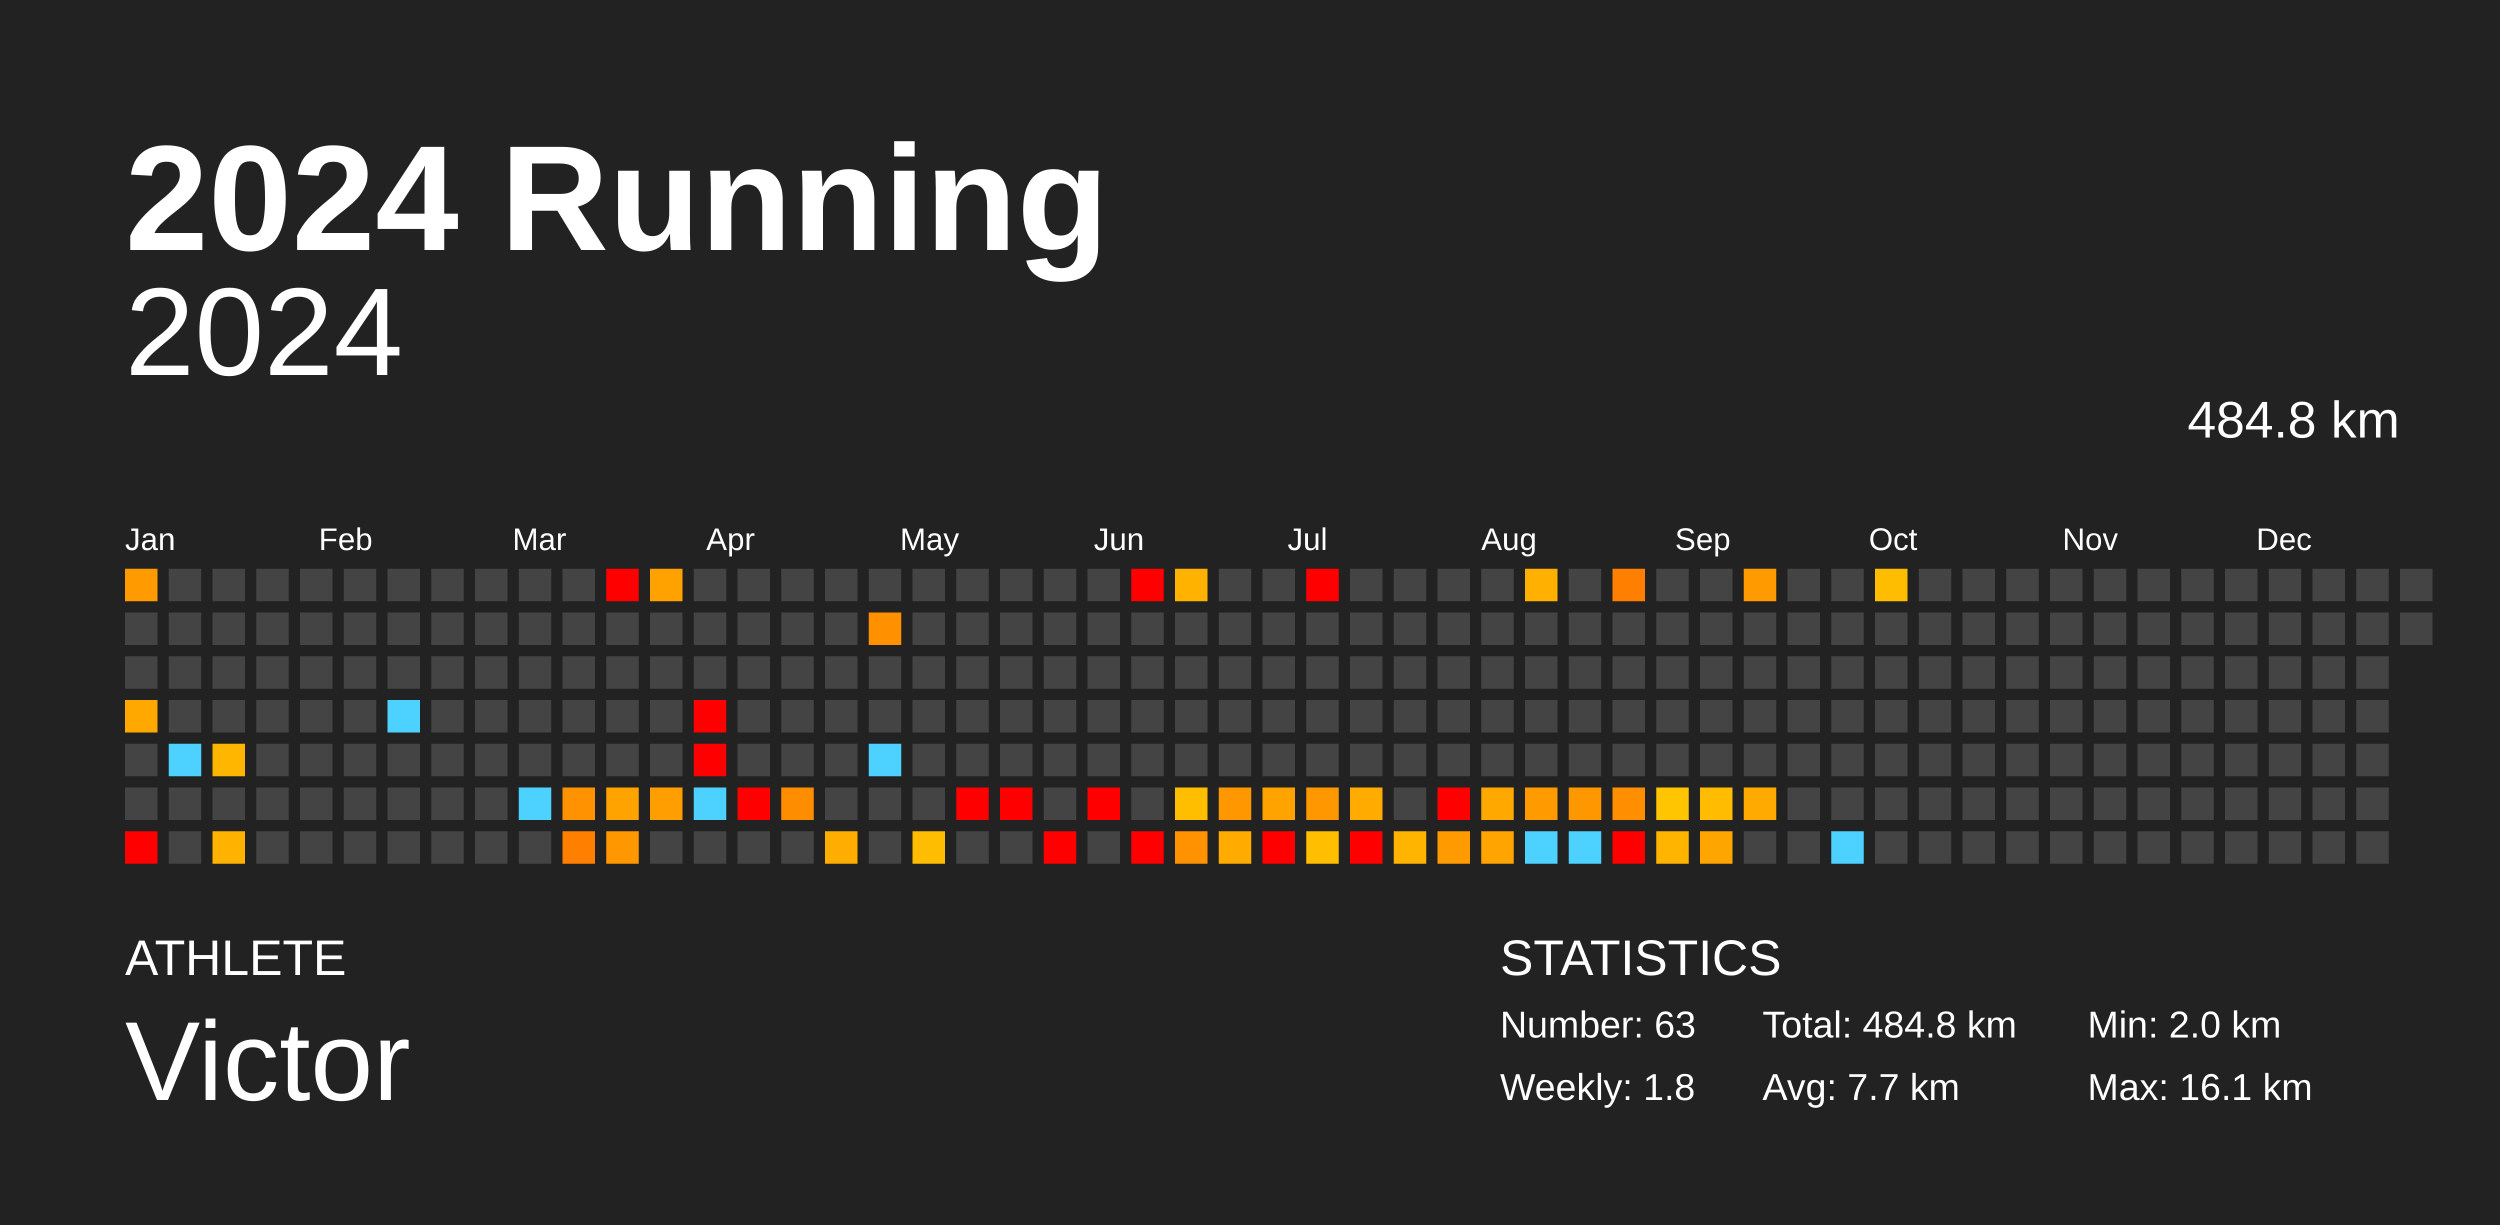
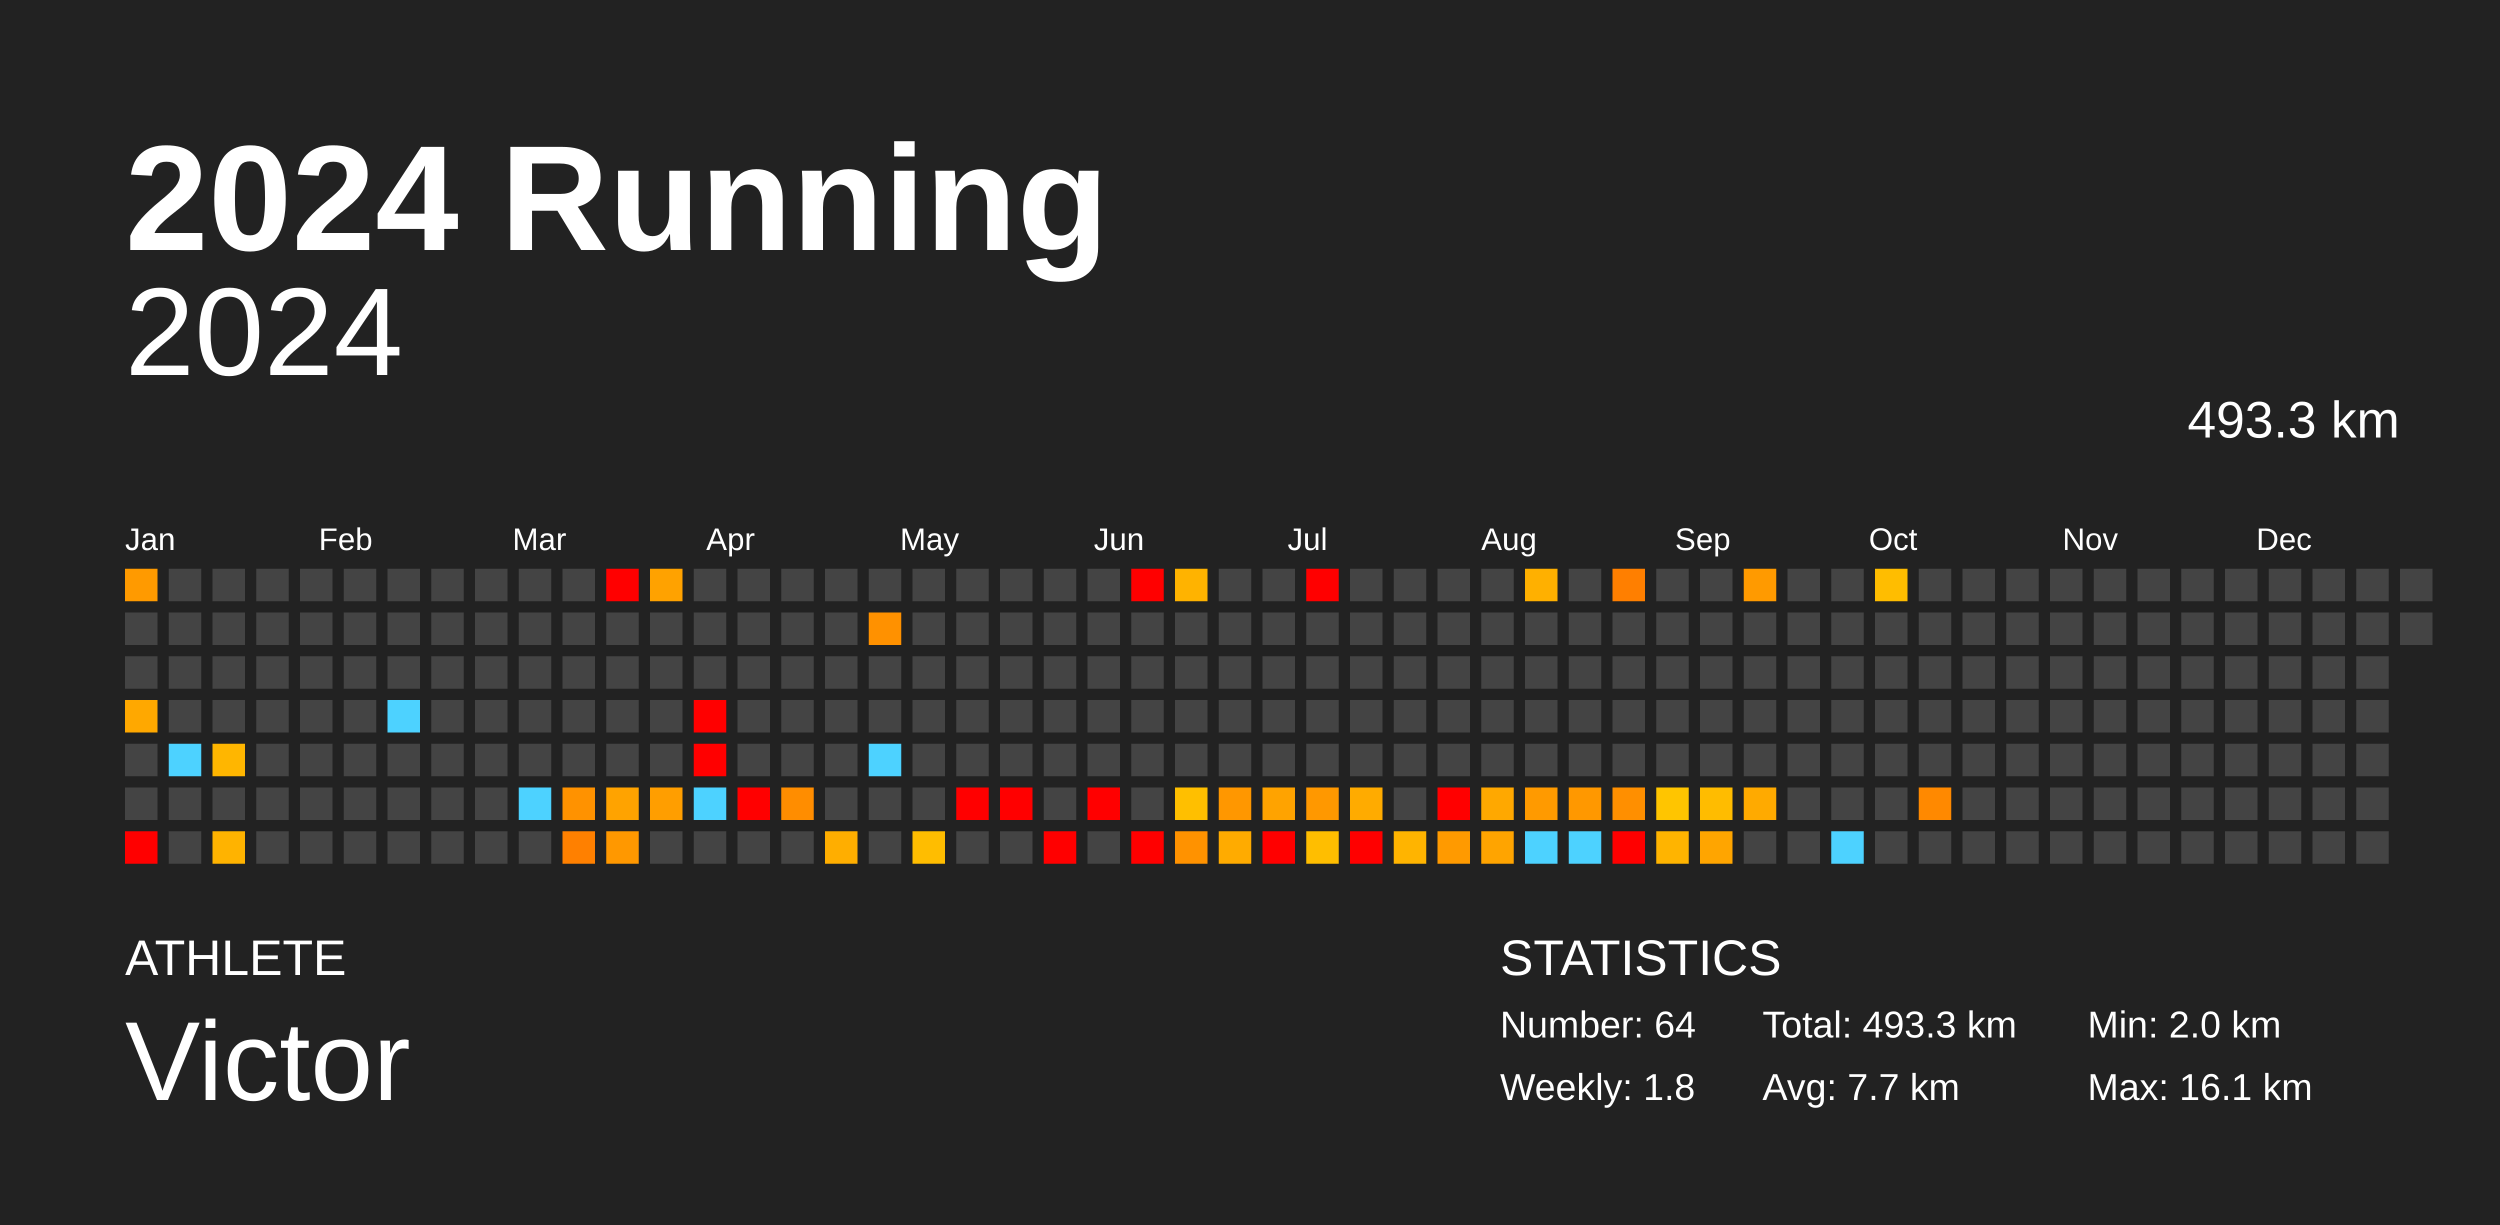
<svg xmlns="http://www.w3.org/2000/svg" baseProfile="full" height="98mm" version="1.1" viewBox="0,0,200,98" width="200mm">
  <defs />
  <rect fill="#222222" height="98" width="200" x="0" y="0" />
  <text fill="#FFFFFF" style="font-size:12px; font-family:Arial; font-weight:bold;" x="10" y="20">2024 Running</text>
  <text fill="#FFFFFF" style="font-size:4px; font-family:Arial" x="10" y="78">ATHLETE</text>
  <text fill="#FFFFFF" style="font-size:9px; font-family:Arial" x="10" y="88">Victor</text>
  <text fill="#FFFFFF" style="font-size:4px; font-family:Arial" x="120" y="78">STATISTICS</text>
-   <text fill="#FFFFFF" style="font-size:3px; font-family:Arial" x="120" y="83">Number: 63</text>
+   <text fill="#FFFFFF" style="font-size:3px; font-family:Arial" x="120" y="83">Number: 64</text>
  <text fill="#FFFFFF" style="font-size:3px; font-family:Arial" x="120" y="88">Weekly: 1.8</text>
-   <text fill="#FFFFFF" style="font-size:3px; font-family:Arial" x="141" y="83">Total: 484.8 km</text>
+   <text fill="#FFFFFF" style="font-size:3px; font-family:Arial" x="141" y="83">Total: 493.3 km</text>
  <text fill="#FFFFFF" style="font-size:3px; font-family:Arial" x="141" y="88">Avg: 7.7 km</text>
  <text fill="#FFFFFF" style="font-size:3px; font-family:Arial" x="167" y="83">Min: 2.0 km</text>
  <text fill="#FFFFFF" style="font-size:3px; font-family:Arial" x="167" y="88">Max: 16.1 km</text>
  <text alignment-baseline="hanging" fill="#FFFFFF" style="font-size:10.0px; font-family:Arial;" x="10" y="30">2024</text>
-   <text alignment-baseline="hanging" fill="#FFFFFF" style="font-size:4.125px; font-family:Arial;" x="175" y="35">484.8 km</text>
+   <text alignment-baseline="hanging" fill="#FFFFFF" style="font-size:4.125px; font-family:Arial;" x="175" y="35">493.3 km</text>
  <text fill="#FFFFFF" style="font-size:2.5px; font-family:Arial" x="10.0" y="44">Jan</text>
  <text fill="#FFFFFF" style="font-size:2.5px; font-family:Arial" x="25.5" y="44">Feb</text>
  <text fill="#FFFFFF" style="font-size:2.5px; font-family:Arial" x="41.0" y="44">Mar</text>
  <text fill="#FFFFFF" style="font-size:2.5px; font-family:Arial" x="56.5" y="44">Apr</text>
  <text fill="#FFFFFF" style="font-size:2.5px; font-family:Arial" x="72.0" y="44">May</text>
  <text fill="#FFFFFF" style="font-size:2.5px; font-family:Arial" x="87.5" y="44">Jun</text>
  <text fill="#FFFFFF" style="font-size:2.5px; font-family:Arial" x="103.0" y="44">Jul</text>
  <text fill="#FFFFFF" style="font-size:2.5px; font-family:Arial" x="118.5" y="44">Aug</text>
  <text fill="#FFFFFF" style="font-size:2.5px; font-family:Arial" x="134.0" y="44">Sep</text>
  <text fill="#FFFFFF" style="font-size:2.5px; font-family:Arial" x="149.5" y="44">Oct</text>
  <text fill="#FFFFFF" style="font-size:2.5px; font-family:Arial" x="165.0" y="44">Nov</text>
  <text fill="#FFFFFF" style="font-size:2.5px; font-family:Arial" x="180.5" y="44">Dec</text>
  <rect fill="#ff9a00" height="2.6" width="2.6" x="10.0" y="45.5" />
  <rect fill="#444444" height="2.6" width="2.6" x="10.0" y="49.0" />
  <rect fill="#444444" height="2.6" width="2.6" x="10.0" y="52.5" />
  <rect fill="#ffa800" height="2.6" width="2.6" x="10.0" y="56.0" />
  <rect fill="#444444" height="2.6" width="2.6" x="10.0" y="59.5" />
  <rect fill="#444444" height="2.6" width="2.6" x="10.0" y="63.0" />
  <rect fill="red" height="2.6" width="2.6" x="10.0" y="66.5" />
  <rect fill="#444444" height="2.6" width="2.6" x="13.5" y="45.5" />
  <rect fill="#444444" height="2.6" width="2.6" x="13.5" y="49.0" />
  <rect fill="#444444" height="2.6" width="2.6" x="13.5" y="52.5" />
  <rect fill="#444444" height="2.6" width="2.6" x="13.5" y="56.0" />
  <rect fill="#4dd2ff" height="2.6" width="2.6" x="13.5" y="59.5" />
  <rect fill="#444444" height="2.6" width="2.6" x="13.5" y="63.0" />
  <rect fill="#444444" height="2.6" width="2.6" x="13.5" y="66.5" />
  <rect fill="#444444" height="2.6" width="2.6" x="17.0" y="45.5" />
  <rect fill="#444444" height="2.6" width="2.6" x="17.0" y="49.0" />
  <rect fill="#444444" height="2.6" width="2.6" x="17.0" y="52.5" />
  <rect fill="#444444" height="2.6" width="2.6" x="17.0" y="56.0" />
  <rect fill="#ffb600" height="2.6" width="2.6" x="17.0" y="59.5" />
  <rect fill="#444444" height="2.6" width="2.6" x="17.0" y="63.0" />
  <rect fill="#ffb300" height="2.6" width="2.6" x="17.0" y="66.5" />
  <rect fill="#444444" height="2.6" width="2.6" x="20.5" y="45.5" />
  <rect fill="#444444" height="2.6" width="2.6" x="20.5" y="49.0" />
  <rect fill="#444444" height="2.6" width="2.6" x="20.5" y="52.5" />
  <rect fill="#444444" height="2.6" width="2.6" x="20.5" y="56.0" />
  <rect fill="#444444" height="2.6" width="2.6" x="20.5" y="59.5" />
  <rect fill="#444444" height="2.6" width="2.6" x="20.5" y="63.0" />
  <rect fill="#444444" height="2.6" width="2.6" x="20.5" y="66.5" />
  <rect fill="#444444" height="2.6" width="2.6" x="24.0" y="45.5" />
  <rect fill="#444444" height="2.6" width="2.6" x="24.0" y="49.0" />
  <rect fill="#444444" height="2.6" width="2.6" x="24.0" y="52.5" />
  <rect fill="#444444" height="2.6" width="2.6" x="24.0" y="56.0" />
  <rect fill="#444444" height="2.6" width="2.6" x="24.0" y="59.5" />
  <rect fill="#444444" height="2.6" width="2.6" x="24.0" y="63.0" />
  <rect fill="#444444" height="2.6" width="2.6" x="24.0" y="66.5" />
  <rect fill="#444444" height="2.6" width="2.6" x="27.5" y="45.5" />
  <rect fill="#444444" height="2.6" width="2.6" x="27.5" y="49.0" />
  <rect fill="#444444" height="2.6" width="2.6" x="27.5" y="52.5" />
  <rect fill="#444444" height="2.6" width="2.6" x="27.5" y="56.0" />
  <rect fill="#444444" height="2.6" width="2.6" x="27.5" y="59.5" />
  <rect fill="#444444" height="2.6" width="2.6" x="27.5" y="63.0" />
  <rect fill="#444444" height="2.6" width="2.6" x="27.5" y="66.5" />
  <rect fill="#444444" height="2.6" width="2.6" x="31.0" y="45.5" />
  <rect fill="#444444" height="2.6" width="2.6" x="31.0" y="49.0" />
  <rect fill="#444444" height="2.6" width="2.6" x="31.0" y="52.5" />
  <rect fill="#4dd2ff" height="2.6" width="2.6" x="31.0" y="56.0" />
  <rect fill="#444444" height="2.6" width="2.6" x="31.0" y="59.5" />
  <rect fill="#444444" height="2.6" width="2.6" x="31.0" y="63.0" />
  <rect fill="#444444" height="2.6" width="2.6" x="31.0" y="66.5" />
  <rect fill="#444444" height="2.6" width="2.6" x="34.5" y="45.5" />
  <rect fill="#444444" height="2.6" width="2.6" x="34.5" y="49.0" />
  <rect fill="#444444" height="2.6" width="2.6" x="34.5" y="52.5" />
  <rect fill="#444444" height="2.6" width="2.6" x="34.5" y="56.0" />
  <rect fill="#444444" height="2.6" width="2.6" x="34.5" y="59.5" />
  <rect fill="#444444" height="2.6" width="2.6" x="34.5" y="63.0" />
  <rect fill="#444444" height="2.6" width="2.6" x="34.5" y="66.5" />
  <rect fill="#444444" height="2.6" width="2.6" x="38.0" y="45.5" />
  <rect fill="#444444" height="2.6" width="2.6" x="38.0" y="49.0" />
  <rect fill="#444444" height="2.6" width="2.6" x="38.0" y="52.5" />
  <rect fill="#444444" height="2.6" width="2.6" x="38.0" y="56.0" />
  <rect fill="#444444" height="2.6" width="2.6" x="38.0" y="59.5" />
  <rect fill="#444444" height="2.6" width="2.6" x="38.0" y="63.0" />
  <rect fill="#444444" height="2.6" width="2.6" x="38.0" y="66.5" />
  <rect fill="#444444" height="2.6" width="2.6" x="41.5" y="45.5" />
  <rect fill="#444444" height="2.6" width="2.6" x="41.5" y="49.0" />
  <rect fill="#444444" height="2.6" width="2.6" x="41.5" y="52.5" />
  <rect fill="#444444" height="2.6" width="2.6" x="41.5" y="56.0" />
  <rect fill="#444444" height="2.6" width="2.6" x="41.5" y="59.5" />
  <rect fill="#4dd2ff" height="2.6" width="2.6" x="41.5" y="63.0" />
  <rect fill="#444444" height="2.6" width="2.6" x="41.5" y="66.5" />
  <rect fill="#444444" height="2.6" width="2.6" x="45.0" y="45.5" />
  <rect fill="#444444" height="2.6" width="2.6" x="45.0" y="49.0" />
  <rect fill="#444444" height="2.6" width="2.6" x="45.0" y="52.5" />
  <rect fill="#444444" height="2.6" width="2.6" x="45.0" y="56.0" />
  <rect fill="#444444" height="2.6" width="2.6" x="45.0" y="59.5" />
  <rect fill="#ff9200" height="2.6" width="2.6" x="45.0" y="63.0" />
  <rect fill="#ff8000" height="2.6" width="2.6" x="45.0" y="66.5" />
  <rect fill="red" height="2.6" width="2.6" x="48.5" y="45.5" />
  <rect fill="#444444" height="2.6" width="2.6" x="48.5" y="49.0" />
  <rect fill="#444444" height="2.6" width="2.6" x="48.5" y="52.5" />
  <rect fill="#444444" height="2.6" width="2.6" x="48.5" y="56.0" />
  <rect fill="#444444" height="2.6" width="2.6" x="48.5" y="59.5" />
  <rect fill="#ffa300" height="2.6" width="2.6" x="48.5" y="63.0" />
  <rect fill="#ff9800" height="2.6" width="2.6" x="48.5" y="66.5" />
  <rect fill="#ffa200" height="2.6" width="2.6" x="52.0" y="45.5" />
  <rect fill="#444444" height="2.6" width="2.6" x="52.0" y="49.0" />
  <rect fill="#444444" height="2.6" width="2.6" x="52.0" y="52.5" />
  <rect fill="#444444" height="2.6" width="2.6" x="52.0" y="56.0" />
  <rect fill="#444444" height="2.6" width="2.6" x="52.0" y="59.5" />
  <rect fill="#ff9e00" height="2.6" width="2.6" x="52.0" y="63.0" />
  <rect fill="#444444" height="2.6" width="2.6" x="52.0" y="66.5" />
  <rect fill="#444444" height="2.6" width="2.6" x="55.5" y="45.5" />
  <rect fill="#444444" height="2.6" width="2.6" x="55.5" y="49.0" />
  <rect fill="#444444" height="2.6" width="2.6" x="55.5" y="52.5" />
  <rect fill="red" height="2.6" width="2.6" x="55.5" y="56.0" />
  <rect fill="red" height="2.6" width="2.6" x="55.5" y="59.5" />
  <rect fill="#4dd2ff" height="2.6" width="2.6" x="55.5" y="63.0" />
  <rect fill="#444444" height="2.6" width="2.6" x="55.5" y="66.5" />
  <rect fill="#444444" height="2.6" width="2.6" x="59.0" y="45.5" />
  <rect fill="#444444" height="2.6" width="2.6" x="59.0" y="49.0" />
  <rect fill="#444444" height="2.6" width="2.6" x="59.0" y="52.5" />
  <rect fill="#444444" height="2.6" width="2.6" x="59.0" y="56.0" />
  <rect fill="#444444" height="2.6" width="2.6" x="59.0" y="59.5" />
  <rect fill="red" height="2.6" width="2.6" x="59.0" y="63.0" />
  <rect fill="#444444" height="2.6" width="2.6" x="59.0" y="66.5" />
  <rect fill="#444444" height="2.6" width="2.6" x="62.5" y="45.5" />
  <rect fill="#444444" height="2.6" width="2.6" x="62.5" y="49.0" />
  <rect fill="#444444" height="2.6" width="2.6" x="62.5" y="52.5" />
  <rect fill="#444444" height="2.6" width="2.6" x="62.5" y="56.0" />
  <rect fill="#444444" height="2.6" width="2.6" x="62.5" y="59.5" />
  <rect fill="#ff8d00" height="2.6" width="2.6" x="62.5" y="63.0" />
  <rect fill="#444444" height="2.6" width="2.6" x="62.5" y="66.5" />
  <rect fill="#444444" height="2.6" width="2.6" x="66.0" y="45.5" />
  <rect fill="#444444" height="2.6" width="2.6" x="66.0" y="49.0" />
  <rect fill="#444444" height="2.6" width="2.6" x="66.0" y="52.5" />
  <rect fill="#444444" height="2.6" width="2.6" x="66.0" y="56.0" />
  <rect fill="#444444" height="2.6" width="2.6" x="66.0" y="59.5" />
  <rect fill="#444444" height="2.6" width="2.6" x="66.0" y="63.0" />
  <rect fill="#ffae00" height="2.6" width="2.6" x="66.0" y="66.5" />
  <rect fill="#444444" height="2.6" width="2.6" x="69.5" y="45.5" />
  <rect fill="#ff9100" height="2.6" width="2.6" x="69.5" y="49.0" />
  <rect fill="#444444" height="2.6" width="2.6" x="69.5" y="52.5" />
  <rect fill="#444444" height="2.6" width="2.6" x="69.5" y="56.0" />
  <rect fill="#4dd2ff" height="2.6" width="2.6" x="69.5" y="59.5" />
  <rect fill="#444444" height="2.6" width="2.6" x="69.5" y="63.0" />
  <rect fill="#444444" height="2.6" width="2.6" x="69.5" y="66.5" />
  <rect fill="#444444" height="2.6" width="2.6" x="73.0" y="45.5" />
  <rect fill="#444444" height="2.6" width="2.6" x="73.0" y="49.0" />
  <rect fill="#444444" height="2.6" width="2.6" x="73.0" y="52.5" />
  <rect fill="#444444" height="2.6" width="2.6" x="73.0" y="56.0" />
  <rect fill="#444444" height="2.6" width="2.6" x="73.0" y="59.5" />
  <rect fill="#444444" height="2.6" width="2.6" x="73.0" y="63.0" />
  <rect fill="#ffbd00" height="2.6" width="2.6" x="73.0" y="66.5" />
  <rect fill="#444444" height="2.6" width="2.6" x="76.5" y="45.5" />
  <rect fill="#444444" height="2.6" width="2.6" x="76.5" y="49.0" />
  <rect fill="#444444" height="2.6" width="2.6" x="76.5" y="52.5" />
  <rect fill="#444444" height="2.6" width="2.6" x="76.5" y="56.0" />
  <rect fill="#444444" height="2.6" width="2.6" x="76.5" y="59.5" />
  <rect fill="red" height="2.6" width="2.6" x="76.5" y="63.0" />
  <rect fill="#444444" height="2.6" width="2.6" x="76.5" y="66.5" />
  <rect fill="#444444" height="2.6" width="2.6" x="80.0" y="45.5" />
  <rect fill="#444444" height="2.6" width="2.6" x="80.0" y="49.0" />
  <rect fill="#444444" height="2.6" width="2.6" x="80.0" y="52.5" />
  <rect fill="#444444" height="2.6" width="2.6" x="80.0" y="56.0" />
  <rect fill="#444444" height="2.6" width="2.6" x="80.0" y="59.5" />
  <rect fill="red" height="2.6" width="2.6" x="80.0" y="63.0" />
  <rect fill="#444444" height="2.6" width="2.6" x="80.0" y="66.5" />
  <rect fill="#444444" height="2.6" width="2.6" x="83.5" y="45.5" />
  <rect fill="#444444" height="2.6" width="2.6" x="83.5" y="49.0" />
  <rect fill="#444444" height="2.6" width="2.6" x="83.5" y="52.5" />
  <rect fill="#444444" height="2.6" width="2.6" x="83.5" y="56.0" />
  <rect fill="#444444" height="2.6" width="2.6" x="83.5" y="59.5" />
  <rect fill="#444444" height="2.6" width="2.6" x="83.5" y="63.0" />
  <rect fill="red" height="2.6" width="2.6" x="83.5" y="66.5" />
  <rect fill="#444444" height="2.6" width="2.6" x="87.0" y="45.5" />
  <rect fill="#444444" height="2.6" width="2.6" x="87.0" y="49.0" />
  <rect fill="#444444" height="2.6" width="2.6" x="87.0" y="52.5" />
  <rect fill="#444444" height="2.6" width="2.6" x="87.0" y="56.0" />
  <rect fill="#444444" height="2.6" width="2.6" x="87.0" y="59.5" />
  <rect fill="red" height="2.6" width="2.6" x="87.0" y="63.0" />
  <rect fill="#444444" height="2.6" width="2.6" x="87.0" y="66.5" />
  <rect fill="red" height="2.6" width="2.6" x="90.5" y="45.5" />
  <rect fill="#444444" height="2.6" width="2.6" x="90.5" y="49.0" />
  <rect fill="#444444" height="2.6" width="2.6" x="90.5" y="52.5" />
  <rect fill="#444444" height="2.6" width="2.6" x="90.5" y="56.0" />
  <rect fill="#444444" height="2.6" width="2.6" x="90.5" y="59.5" />
  <rect fill="#444444" height="2.6" width="2.6" x="90.5" y="63.0" />
  <rect fill="red" height="2.6" width="2.6" x="90.5" y="66.5" />
  <rect fill="#ffb300" height="2.6" width="2.6" x="94.0" y="45.5" />
  <rect fill="#444444" height="2.6" width="2.6" x="94.0" y="49.0" />
  <rect fill="#444444" height="2.6" width="2.6" x="94.0" y="52.5" />
  <rect fill="#444444" height="2.6" width="2.6" x="94.0" y="56.0" />
  <rect fill="#444444" height="2.6" width="2.6" x="94.0" y="59.5" />
  <rect fill="#ffbf00" height="2.6" width="2.6" x="94.0" y="63.0" />
  <rect fill="#ff9200" height="2.6" width="2.6" x="94.0" y="66.5" />
  <rect fill="#444444" height="2.6" width="2.6" x="97.5" y="45.5" />
  <rect fill="#444444" height="2.6" width="2.6" x="97.5" y="49.0" />
  <rect fill="#444444" height="2.6" width="2.6" x="97.5" y="52.5" />
  <rect fill="#444444" height="2.6" width="2.6" x="97.5" y="56.0" />
  <rect fill="#444444" height="2.6" width="2.6" x="97.5" y="59.5" />
  <rect fill="#ff9700" height="2.6" width="2.6" x="97.5" y="63.0" />
  <rect fill="#ffab00" height="2.6" width="2.6" x="97.5" y="66.5" />
  <rect fill="#444444" height="2.6" width="2.6" x="101.0" y="45.5" />
  <rect fill="#444444" height="2.6" width="2.6" x="101.0" y="49.0" />
  <rect fill="#444444" height="2.6" width="2.6" x="101.0" y="52.5" />
  <rect fill="#444444" height="2.6" width="2.6" x="101.0" y="56.0" />
  <rect fill="#444444" height="2.6" width="2.6" x="101.0" y="59.5" />
  <rect fill="#ffa300" height="2.6" width="2.6" x="101.0" y="63.0" />
  <rect fill="red" height="2.6" width="2.6" x="101.0" y="66.5" />
  <rect fill="red" height="2.6" width="2.6" x="104.5" y="45.5" />
  <rect fill="#444444" height="2.6" width="2.6" x="104.5" y="49.0" />
  <rect fill="#444444" height="2.6" width="2.6" x="104.5" y="52.5" />
  <rect fill="#444444" height="2.6" width="2.6" x="104.5" y="56.0" />
  <rect fill="#444444" height="2.6" width="2.6" x="104.5" y="59.5" />
  <rect fill="#ff9800" height="2.6" width="2.6" x="104.5" y="63.0" />
  <rect fill="#ffbe00" height="2.6" width="2.6" x="104.5" y="66.5" />
  <rect fill="#444444" height="2.6" width="2.6" x="108.0" y="45.5" />
  <rect fill="#444444" height="2.6" width="2.6" x="108.0" y="49.0" />
  <rect fill="#444444" height="2.6" width="2.6" x="108.0" y="52.5" />
  <rect fill="#444444" height="2.6" width="2.6" x="108.0" y="56.0" />
  <rect fill="#444444" height="2.6" width="2.6" x="108.0" y="59.5" />
  <rect fill="#ffab00" height="2.6" width="2.6" x="108.0" y="63.0" />
  <rect fill="red" height="2.6" width="2.6" x="108.0" y="66.5" />
  <rect fill="#444444" height="2.6" width="2.6" x="111.5" y="45.5" />
  <rect fill="#444444" height="2.6" width="2.6" x="111.5" y="49.0" />
  <rect fill="#444444" height="2.6" width="2.6" x="111.5" y="52.5" />
  <rect fill="#444444" height="2.6" width="2.6" x="111.5" y="56.0" />
  <rect fill="#444444" height="2.6" width="2.6" x="111.5" y="59.5" />
  <rect fill="#444444" height="2.6" width="2.6" x="111.5" y="63.0" />
  <rect fill="#ffb400" height="2.6" width="2.6" x="111.5" y="66.5" />
  <rect fill="#444444" height="2.6" width="2.6" x="115.0" y="45.5" />
  <rect fill="#444444" height="2.6" width="2.6" x="115.0" y="49.0" />
  <rect fill="#444444" height="2.6" width="2.6" x="115.0" y="52.5" />
  <rect fill="#444444" height="2.6" width="2.6" x="115.0" y="56.0" />
  <rect fill="#444444" height="2.6" width="2.6" x="115.0" y="59.5" />
  <rect fill="red" height="2.6" width="2.6" x="115.0" y="63.0" />
  <rect fill="#ff9a00" height="2.6" width="2.6" x="115.0" y="66.5" />
  <rect fill="#444444" height="2.6" width="2.6" x="118.5" y="45.5" />
  <rect fill="#444444" height="2.6" width="2.6" x="118.5" y="49.0" />
  <rect fill="#444444" height="2.6" width="2.6" x="118.5" y="52.5" />
  <rect fill="#444444" height="2.6" width="2.6" x="118.5" y="56.0" />
  <rect fill="#444444" height="2.6" width="2.6" x="118.5" y="59.5" />
  <rect fill="#ffa800" height="2.6" width="2.6" x="118.5" y="63.0" />
  <rect fill="#ffa400" height="2.6" width="2.6" x="118.5" y="66.5" />
  <rect fill="#ffb000" height="2.6" width="2.6" x="122.0" y="45.5" />
  <rect fill="#444444" height="2.6" width="2.6" x="122.0" y="49.0" />
  <rect fill="#444444" height="2.6" width="2.6" x="122.0" y="52.5" />
  <rect fill="#444444" height="2.6" width="2.6" x="122.0" y="56.0" />
  <rect fill="#444444" height="2.6" width="2.6" x="122.0" y="59.5" />
  <rect fill="#ff9a00" height="2.6" width="2.6" x="122.0" y="63.0" />
  <rect fill="#4dd2ff" height="2.6" width="2.6" x="122.0" y="66.5" />
  <rect fill="#444444" height="2.6" width="2.6" x="125.5" y="45.5" />
  <rect fill="#444444" height="2.6" width="2.6" x="125.5" y="49.0" />
  <rect fill="#444444" height="2.6" width="2.6" x="125.5" y="52.5" />
  <rect fill="#444444" height="2.6" width="2.6" x="125.5" y="56.0" />
  <rect fill="#444444" height="2.6" width="2.6" x="125.5" y="59.5" />
  <rect fill="#ff9800" height="2.6" width="2.6" x="125.5" y="63.0" />
  <rect fill="#4dd2ff" height="2.6" width="2.6" x="125.5" y="66.5" />
  <rect fill="#ff7f00" height="2.6" width="2.6" x="129.0" y="45.5" />
  <rect fill="#444444" height="2.6" width="2.6" x="129.0" y="49.0" />
  <rect fill="#444444" height="2.6" width="2.6" x="129.0" y="52.5" />
  <rect fill="#444444" height="2.6" width="2.6" x="129.0" y="56.0" />
  <rect fill="#444444" height="2.6" width="2.6" x="129.0" y="59.5" />
  <rect fill="#ff8f00" height="2.6" width="2.6" x="129.0" y="63.0" />
  <rect fill="red" height="2.6" width="2.6" x="129.0" y="66.5" />
  <rect fill="#444444" height="2.6" width="2.6" x="132.5" y="45.5" />
  <rect fill="#444444" height="2.6" width="2.6" x="132.5" y="49.0" />
  <rect fill="#444444" height="2.6" width="2.6" x="132.5" y="52.5" />
  <rect fill="#444444" height="2.6" width="2.6" x="132.5" y="56.0" />
  <rect fill="#444444" height="2.6" width="2.6" x="132.5" y="59.5" />
  <rect fill="#ffc500" height="2.6" width="2.6" x="132.5" y="63.0" />
  <rect fill="#ffb400" height="2.6" width="2.6" x="132.5" y="66.5" />
  <rect fill="#444444" height="2.6" width="2.6" x="136.0" y="45.5" />
  <rect fill="#444444" height="2.6" width="2.6" x="136.0" y="49.0" />
  <rect fill="#444444" height="2.6" width="2.6" x="136.0" y="52.5" />
  <rect fill="#444444" height="2.6" width="2.6" x="136.0" y="56.0" />
  <rect fill="#444444" height="2.6" width="2.6" x="136.0" y="59.5" />
  <rect fill="#ffbc00" height="2.6" width="2.6" x="136.0" y="63.0" />
  <rect fill="#ffa500" height="2.6" width="2.6" x="136.0" y="66.5" />
  <rect fill="#ff9a00" height="2.6" width="2.6" x="139.5" y="45.5" />
  <rect fill="#444444" height="2.6" width="2.6" x="139.5" y="49.0" />
  <rect fill="#444444" height="2.6" width="2.6" x="139.5" y="52.5" />
  <rect fill="#444444" height="2.6" width="2.6" x="139.5" y="56.0" />
  <rect fill="#444444" height="2.6" width="2.6" x="139.5" y="59.5" />
  <rect fill="#ffaa00" height="2.6" width="2.6" x="139.5" y="63.0" />
  <rect fill="#444444" height="2.6" width="2.6" x="139.5" y="66.5" />
  <rect fill="#444444" height="2.6" width="2.6" x="143.0" y="45.5" />
  <rect fill="#444444" height="2.6" width="2.6" x="143.0" y="49.0" />
  <rect fill="#444444" height="2.6" width="2.6" x="143.0" y="52.5" />
  <rect fill="#444444" height="2.6" width="2.6" x="143.0" y="56.0" />
  <rect fill="#444444" height="2.6" width="2.6" x="143.0" y="59.5" />
  <rect fill="#444444" height="2.6" width="2.6" x="143.0" y="63.0" />
  <rect fill="#444444" height="2.6" width="2.6" x="143.0" y="66.5" />
  <rect fill="#444444" height="2.6" width="2.6" x="146.5" y="45.5" />
  <rect fill="#444444" height="2.6" width="2.6" x="146.5" y="49.0" />
  <rect fill="#444444" height="2.6" width="2.6" x="146.5" y="52.5" />
  <rect fill="#444444" height="2.6" width="2.6" x="146.5" y="56.0" />
  <rect fill="#444444" height="2.6" width="2.6" x="146.5" y="59.5" />
  <rect fill="#444444" height="2.6" width="2.6" x="146.5" y="63.0" />
  <rect fill="#4dd2ff" height="2.6" width="2.6" x="146.5" y="66.5" />
  <rect fill="#ffbd00" height="2.6" width="2.6" x="150.0" y="45.5" />
  <rect fill="#444444" height="2.6" width="2.6" x="150.0" y="49.0" />
  <rect fill="#444444" height="2.6" width="2.6" x="150.0" y="52.5" />
  <rect fill="#444444" height="2.6" width="2.6" x="150.0" y="56.0" />
  <rect fill="#444444" height="2.6" width="2.6" x="150.0" y="59.5" />
  <rect fill="#444444" height="2.6" width="2.6" x="150.0" y="63.0" />
  <rect fill="#444444" height="2.6" width="2.6" x="150.0" y="66.5" />
  <rect fill="#444444" height="2.6" width="2.6" x="153.5" y="45.5" />
  <rect fill="#444444" height="2.6" width="2.6" x="153.5" y="49.0" />
  <rect fill="#444444" height="2.6" width="2.6" x="153.5" y="52.5" />
  <rect fill="#444444" height="2.6" width="2.6" x="153.5" y="56.0" />
  <rect fill="#444444" height="2.6" width="2.6" x="153.5" y="59.5" />
-   <rect fill="#444444" height="2.6" width="2.6" x="153.5" y="63.0" />
+   <rect fill="#ff8900" height="2.6" width="2.6" x="153.5" y="63.0" />
  <rect fill="#444444" height="2.6" width="2.6" x="153.5" y="66.5" />
  <rect fill="#444444" height="2.6" width="2.6" x="157.0" y="45.5" />
  <rect fill="#444444" height="2.6" width="2.6" x="157.0" y="49.0" />
  <rect fill="#444444" height="2.6" width="2.6" x="157.0" y="52.5" />
  <rect fill="#444444" height="2.6" width="2.6" x="157.0" y="56.0" />
  <rect fill="#444444" height="2.6" width="2.6" x="157.0" y="59.5" />
  <rect fill="#444444" height="2.6" width="2.6" x="157.0" y="63.0" />
  <rect fill="#444444" height="2.6" width="2.6" x="157.0" y="66.5" />
  <rect fill="#444444" height="2.6" width="2.6" x="160.5" y="45.5" />
  <rect fill="#444444" height="2.6" width="2.6" x="160.5" y="49.0" />
  <rect fill="#444444" height="2.6" width="2.6" x="160.5" y="52.5" />
  <rect fill="#444444" height="2.6" width="2.6" x="160.5" y="56.0" />
  <rect fill="#444444" height="2.6" width="2.6" x="160.5" y="59.5" />
  <rect fill="#444444" height="2.6" width="2.6" x="160.5" y="63.0" />
  <rect fill="#444444" height="2.6" width="2.6" x="160.5" y="66.5" />
  <rect fill="#444444" height="2.6" width="2.6" x="164.0" y="45.5" />
  <rect fill="#444444" height="2.6" width="2.6" x="164.0" y="49.0" />
  <rect fill="#444444" height="2.6" width="2.6" x="164.0" y="52.5" />
  <rect fill="#444444" height="2.6" width="2.6" x="164.0" y="56.0" />
  <rect fill="#444444" height="2.6" width="2.6" x="164.0" y="59.5" />
  <rect fill="#444444" height="2.6" width="2.6" x="164.0" y="63.0" />
  <rect fill="#444444" height="2.6" width="2.6" x="164.0" y="66.5" />
  <rect fill="#444444" height="2.6" width="2.6" x="167.5" y="45.5" />
  <rect fill="#444444" height="2.6" width="2.6" x="167.5" y="49.0" />
  <rect fill="#444444" height="2.6" width="2.6" x="167.5" y="52.5" />
  <rect fill="#444444" height="2.6" width="2.6" x="167.5" y="56.0" />
  <rect fill="#444444" height="2.6" width="2.6" x="167.5" y="59.5" />
  <rect fill="#444444" height="2.6" width="2.6" x="167.5" y="63.0" />
  <rect fill="#444444" height="2.6" width="2.6" x="167.5" y="66.5" />
  <rect fill="#444444" height="2.6" width="2.6" x="171.0" y="45.5" />
  <rect fill="#444444" height="2.6" width="2.6" x="171.0" y="49.0" />
  <rect fill="#444444" height="2.6" width="2.6" x="171.0" y="52.5" />
  <rect fill="#444444" height="2.6" width="2.6" x="171.0" y="56.0" />
  <rect fill="#444444" height="2.6" width="2.6" x="171.0" y="59.5" />
  <rect fill="#444444" height="2.6" width="2.6" x="171.0" y="63.0" />
  <rect fill="#444444" height="2.6" width="2.6" x="171.0" y="66.5" />
  <rect fill="#444444" height="2.6" width="2.6" x="174.5" y="45.5" />
  <rect fill="#444444" height="2.6" width="2.6" x="174.5" y="49.0" />
  <rect fill="#444444" height="2.6" width="2.6" x="174.5" y="52.5" />
  <rect fill="#444444" height="2.6" width="2.6" x="174.5" y="56.0" />
  <rect fill="#444444" height="2.6" width="2.6" x="174.5" y="59.5" />
  <rect fill="#444444" height="2.6" width="2.6" x="174.5" y="63.0" />
  <rect fill="#444444" height="2.6" width="2.6" x="174.5" y="66.5" />
  <rect fill="#444444" height="2.6" width="2.6" x="178.0" y="45.5" />
  <rect fill="#444444" height="2.6" width="2.6" x="178.0" y="49.0" />
  <rect fill="#444444" height="2.6" width="2.6" x="178.0" y="52.5" />
  <rect fill="#444444" height="2.6" width="2.6" x="178.0" y="56.0" />
  <rect fill="#444444" height="2.6" width="2.6" x="178.0" y="59.5" />
  <rect fill="#444444" height="2.6" width="2.6" x="178.0" y="63.0" />
  <rect fill="#444444" height="2.6" width="2.6" x="178.0" y="66.5" />
  <rect fill="#444444" height="2.6" width="2.6" x="181.5" y="45.5" />
  <rect fill="#444444" height="2.6" width="2.6" x="181.5" y="49.0" />
  <rect fill="#444444" height="2.6" width="2.6" x="181.5" y="52.5" />
  <rect fill="#444444" height="2.6" width="2.6" x="181.5" y="56.0" />
  <rect fill="#444444" height="2.6" width="2.6" x="181.5" y="59.5" />
  <rect fill="#444444" height="2.6" width="2.6" x="181.5" y="63.0" />
  <rect fill="#444444" height="2.6" width="2.6" x="181.5" y="66.5" />
  <rect fill="#444444" height="2.6" width="2.6" x="185.0" y="45.5" />
  <rect fill="#444444" height="2.6" width="2.6" x="185.0" y="49.0" />
  <rect fill="#444444" height="2.6" width="2.6" x="185.0" y="52.5" />
  <rect fill="#444444" height="2.6" width="2.6" x="185.0" y="56.0" />
  <rect fill="#444444" height="2.6" width="2.6" x="185.0" y="59.5" />
  <rect fill="#444444" height="2.6" width="2.6" x="185.0" y="63.0" />
  <rect fill="#444444" height="2.6" width="2.6" x="185.0" y="66.5" />
  <rect fill="#444444" height="2.6" width="2.6" x="188.5" y="45.5" />
  <rect fill="#444444" height="2.6" width="2.6" x="188.5" y="49.0" />
  <rect fill="#444444" height="2.6" width="2.6" x="188.5" y="52.5" />
  <rect fill="#444444" height="2.6" width="2.6" x="188.5" y="56.0" />
  <rect fill="#444444" height="2.6" width="2.6" x="188.5" y="59.5" />
  <rect fill="#444444" height="2.6" width="2.6" x="188.5" y="63.0" />
  <rect fill="#444444" height="2.6" width="2.6" x="188.5" y="66.5" />
  <rect fill="#444444" height="2.6" width="2.6" x="192.0" y="45.5" />
  <rect fill="#444444" height="2.6" width="2.6" x="192.0" y="49.0" />
</svg>
